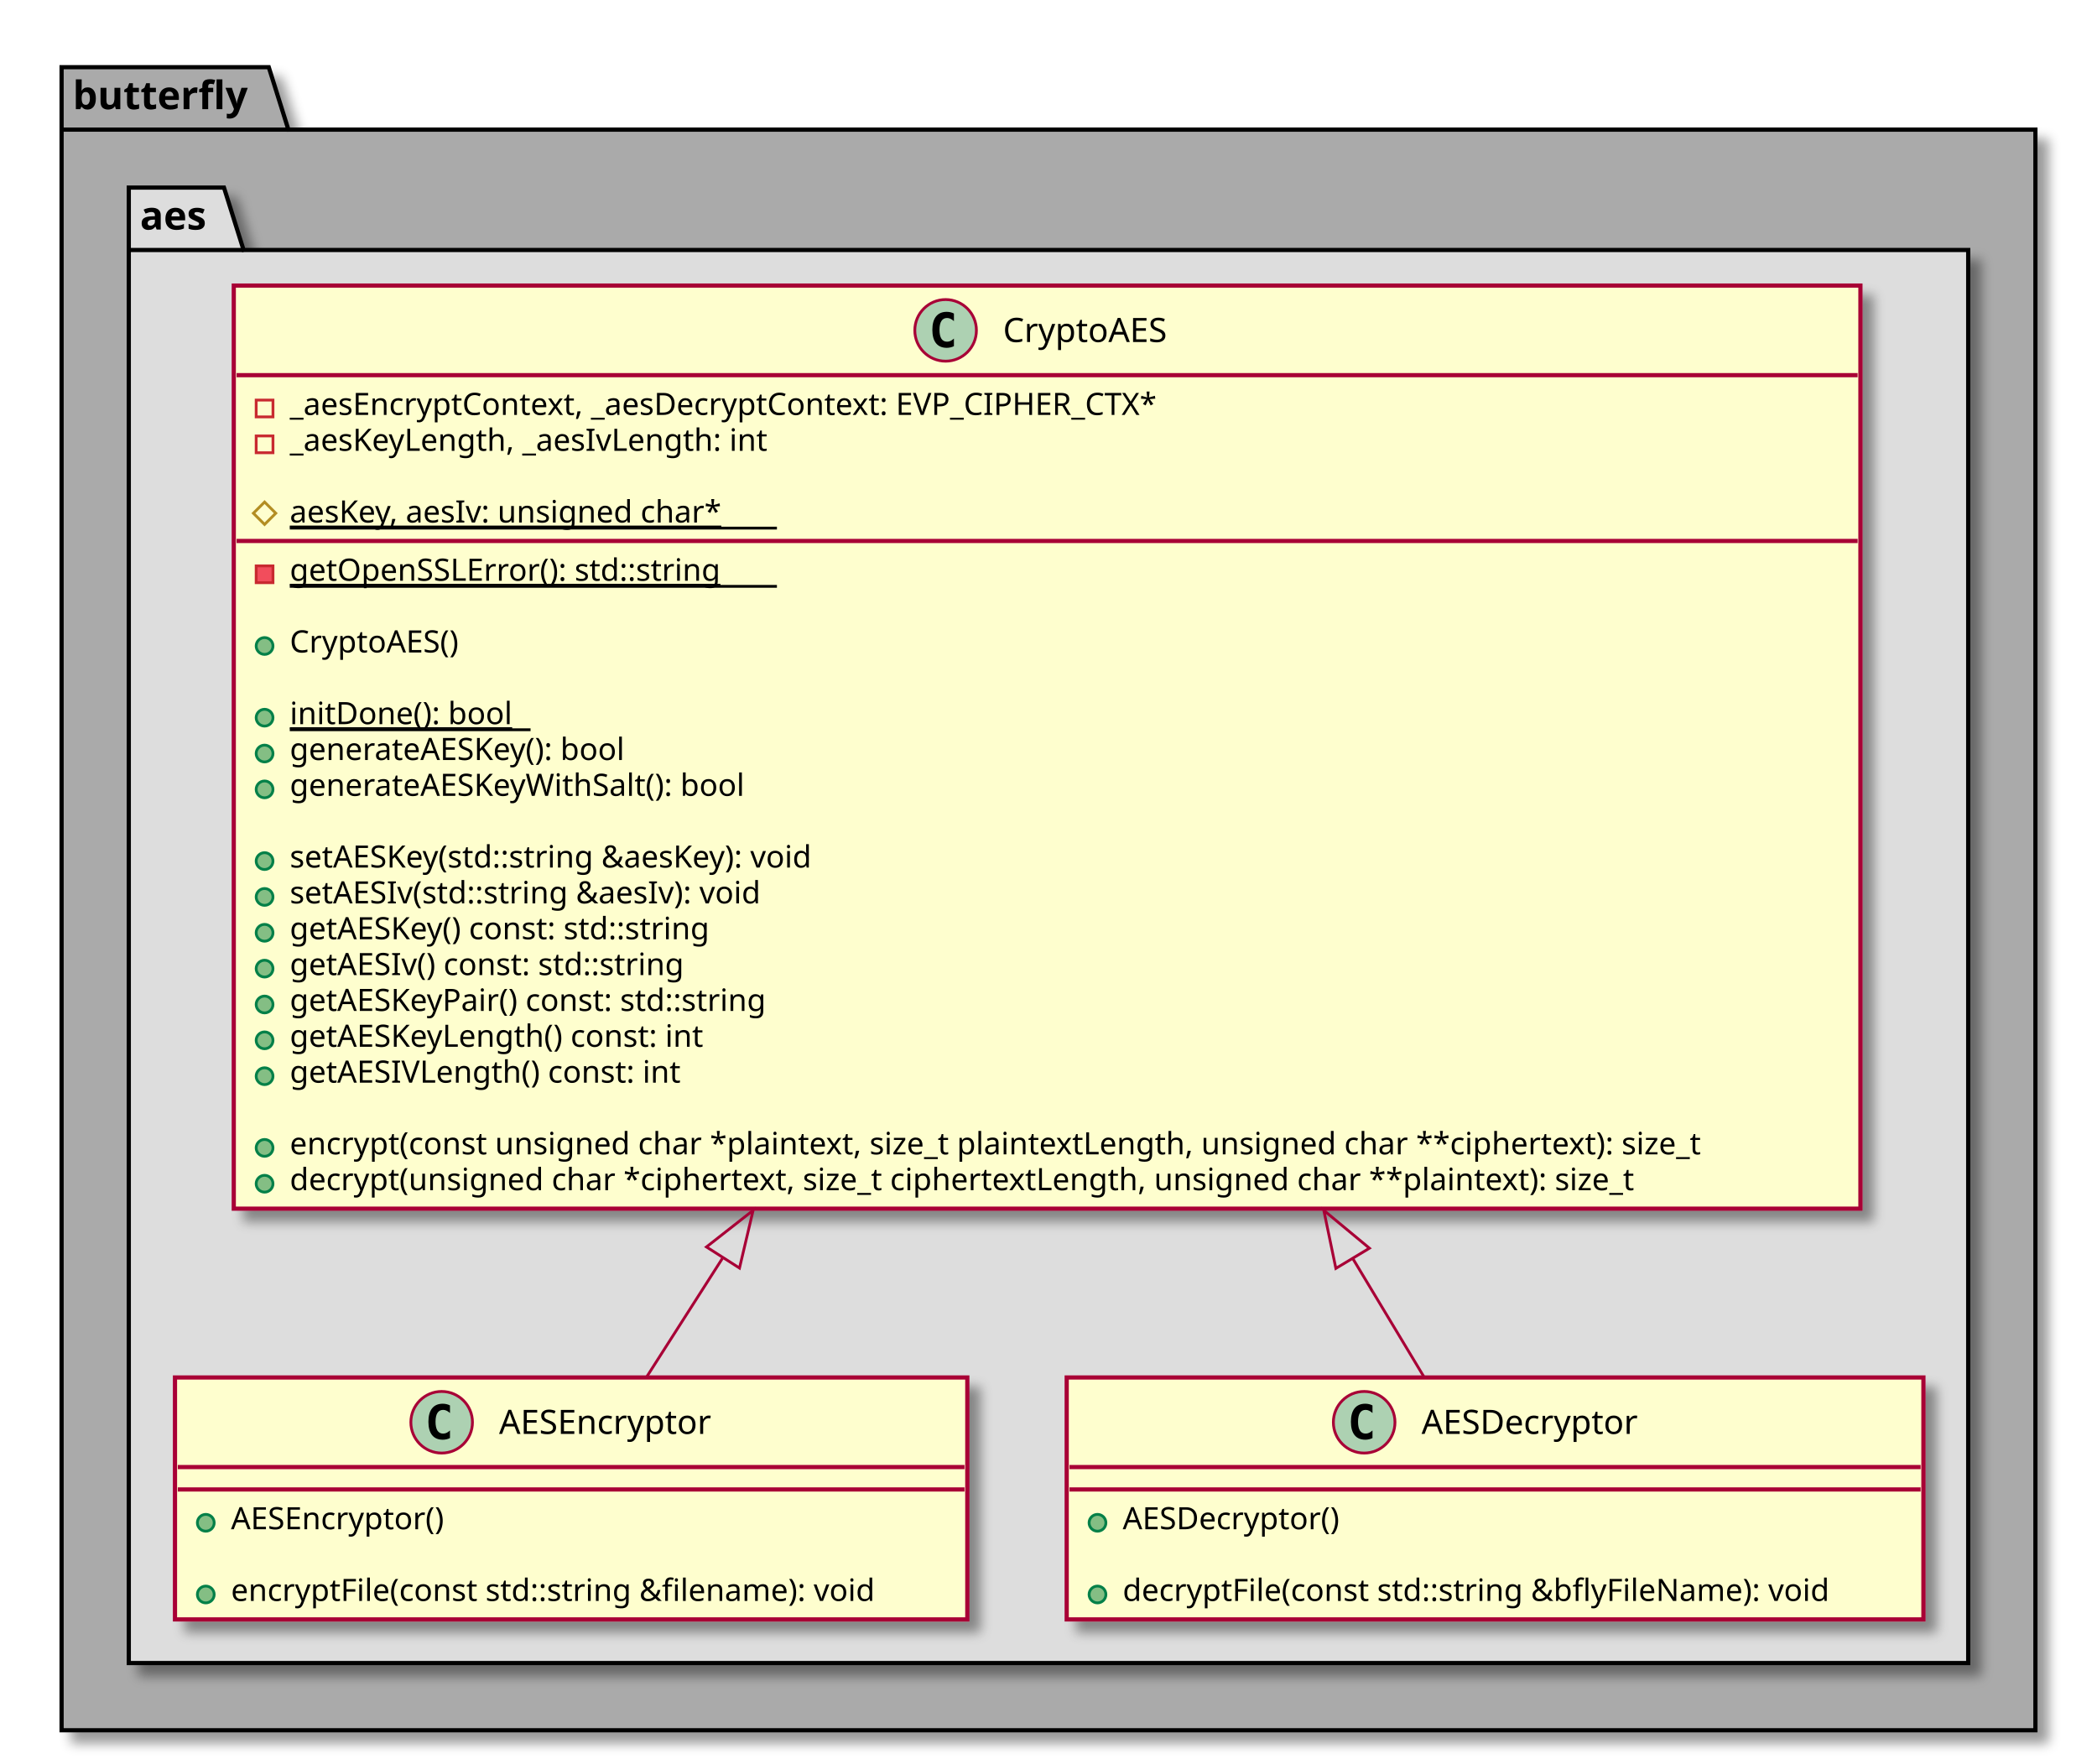
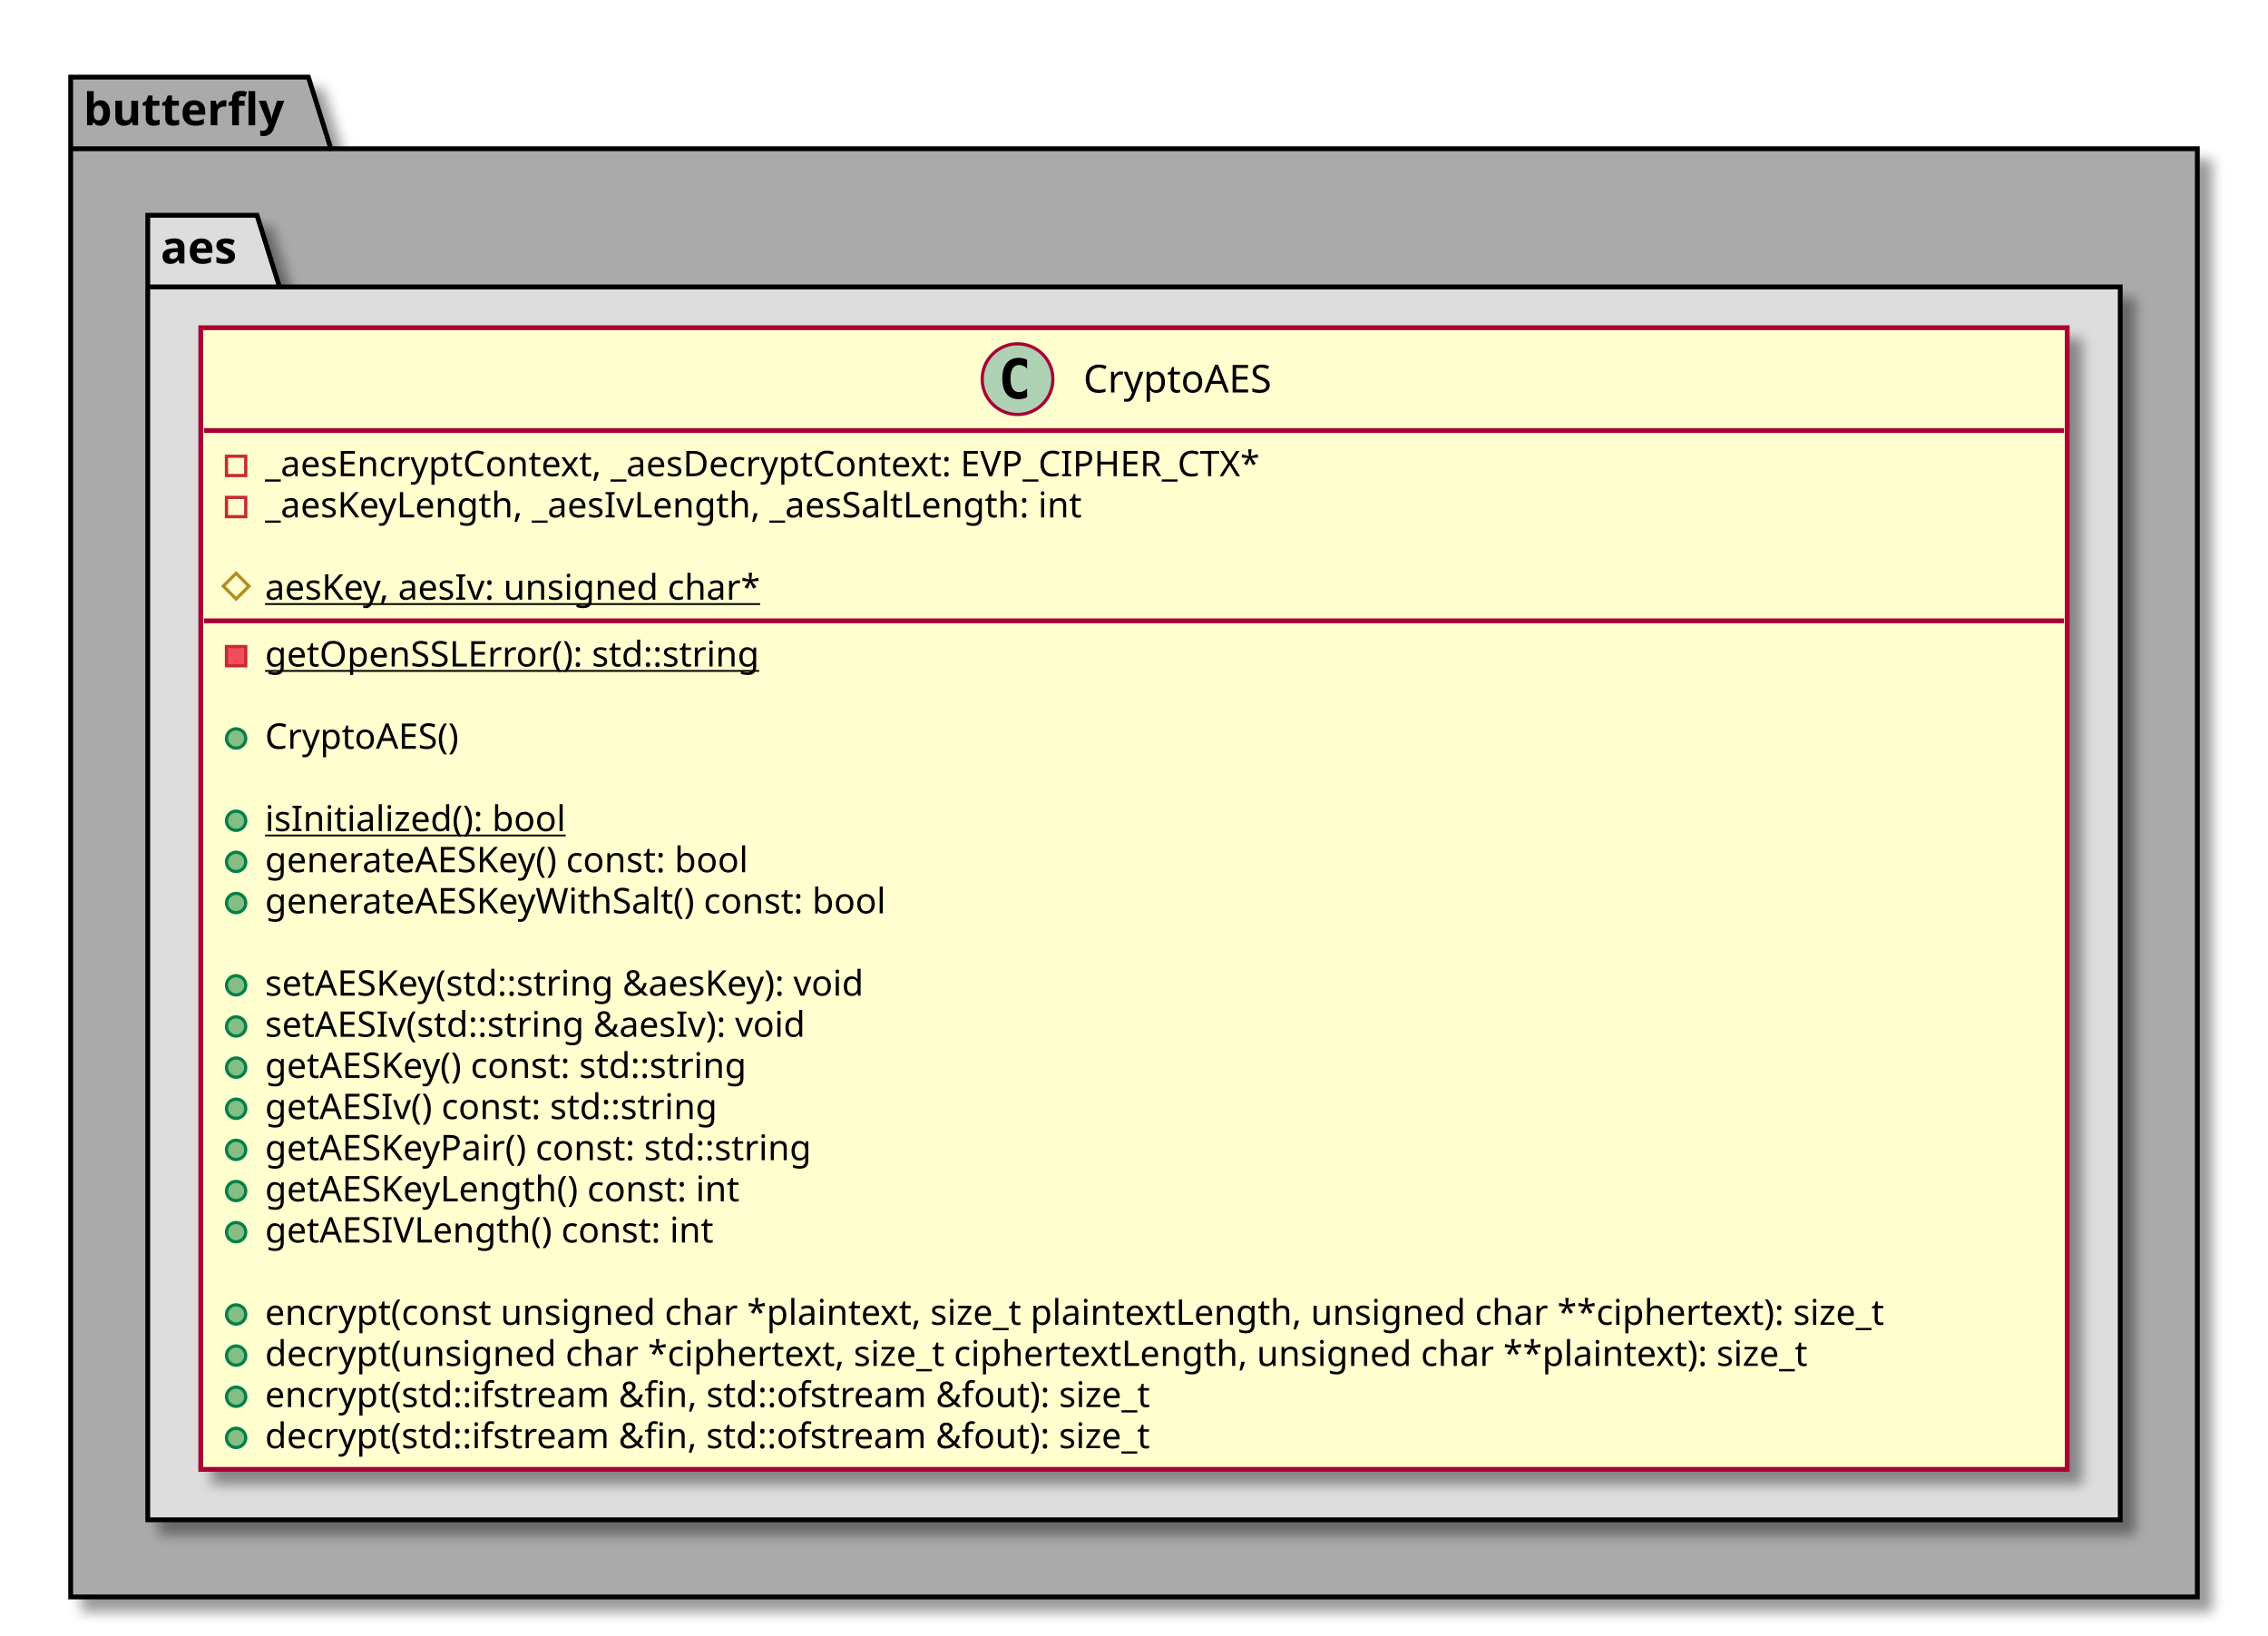
- <svg xmlns="http://www.w3.org/2000/svg" contentScriptType="application/ecmascript" contentStyleType="text/css" height="630px" preserveAspectRatio="none" style="width:749px;height:630px;" version="1.1" viewBox="0 0 749 630" width="749px" zoomAndPan="magnify">
+ <svg xmlns="http://www.w3.org/2000/svg" contentScriptType="application/ecmascript" contentStyleType="text/css" height="509px" preserveAspectRatio="none" style="width:706px;height:509px;" version="1.1" viewBox="0 0 706 509" width="706px" zoomAndPan="magnify">
  <defs>
-     <filter height="300%" id="fefdqwq4xc4ft" width="300%" x="-1" y="-1">
+     <filter height="300%" id="fhm76j652p1aj" width="300%" x="-1" y="-1">
      <feGaussianBlur result="blurOut" stdDeviation="2.0" />
      <feColorMatrix in="blurOut" result="blurOut2" type="matrix" values="0 0 0 0 0 0 0 0 0 0 0 0 0 0 0 0 0 0 .4 0" />
      <feOffset dx="4.0" dy="4.0" in="blurOut2" result="blurOut3" />
      <feBlend in="SourceGraphic" in2="blurOut3" mode="normal" />
    </filter>
  </defs>
  <g>
-     <polygon fill="#AAAAAA" filter="url(#fefdqwq4xc4ft)" points="22,24,96,24,103,46.297,727,46.297,727,618,22,618,22,24" style="stroke: #000000; stroke-width: 1.5;" />
+     <polygon fill="#AAAAAA" filter="url(#fhm76j652p1aj)" points="22,24,96,24,103,46.297,684,46.297,684,497,22,497,22,24" style="stroke: #000000; stroke-width: 1.5;" />
    <line style="stroke: #000000; stroke-width: 1.5;" x1="22" x2="103" y1="46.297" y2="46.297" />
    <text fill="#000000" font-family="sans-serif" font-size="14" font-weight="bold" lengthAdjust="spacingAndGlyphs" textLength="68" x="26" y="38.995">butterfly</text>
-     <polygon fill="#DDDDDD" filter="url(#fefdqwq4xc4ft)" points="46,67,80,67,87,89.297,703,89.297,703,594,46,594,46,67" style="stroke: #000000; stroke-width: 1.5;" />
+     <polygon fill="#DDDDDD" filter="url(#fhm76j652p1aj)" points="46,67,80,67,87,89.297,660,89.297,660,473,46,473,46,67" style="stroke: #000000; stroke-width: 1.5;" />
    <line style="stroke: #000000; stroke-width: 1.5;" x1="46" x2="87" y1="89.297" y2="89.297" />
    <text fill="#000000" font-family="sans-serif" font-size="14" font-weight="bold" lengthAdjust="spacingAndGlyphs" textLength="28" x="50" y="81.995">aes</text>
-     <rect fill="#FEFECE" filter="url(#fefdqwq4xc4ft)" height="329.703" id="CryptoAES" style="stroke: #A80036; stroke-width: 1.5;" width="581" x="83.5" y="102" />
-     <ellipse cx="337.75" cy="118" fill="#ADD1B2" rx="11" ry="11" style="stroke: #A80036; stroke-width: 1.0;" />
-     <path d="M340.719,123.641 Q340.141,123.938 339.5,124.078 Q338.859,124.234 338.156,124.234 Q335.656,124.234 334.328,122.594 Q333.016,120.938 333.016,117.812 Q333.016,114.688 334.328,113.031 Q335.656,111.375 338.156,111.375 Q338.859,111.375 339.5,111.531 Q340.156,111.688 340.719,111.984 L340.719,114.703 Q340.094,114.125 339.5,113.859 Q338.906,113.578 338.281,113.578 Q336.938,113.578 336.25,114.656 Q335.562,115.719 335.562,117.812 Q335.562,119.906 336.25,120.984 Q336.938,122.047 338.281,122.047 Q338.906,122.047 339.5,121.781 Q340.094,121.5 340.719,120.922 L340.719,123.641 Z " />
-     <text fill="#000000" font-family="sans-serif" font-size="12" lengthAdjust="spacingAndGlyphs" textLength="64" x="358.25" y="122.154">CryptoAES</text>
-     <line style="stroke: #A80036; stroke-width: 1.5;" x1="84.5" x2="663.5" y1="134" y2="134" />
-     <rect fill="none" height="6" style="stroke: #C82930; stroke-width: 1.0;" width="6" x="91.5" y="142.902" />
-     <text fill="#000000" font-family="sans-serif" font-size="11" lengthAdjust="spacingAndGlyphs" textLength="342" x="103.5" y="148.21">_aesEncryptContext, _aesDecryptContext: EVP_CIPHER_CTX*</text>
-     <rect fill="none" height="6" style="stroke: #C82930; stroke-width: 1.0;" width="6" x="91.5" y="155.707" />
-     <text fill="#000000" font-family="sans-serif" font-size="11" lengthAdjust="spacingAndGlyphs" textLength="189" x="103.5" y="161.015">_aesKeyLength, _aesIvLength: int</text>
-     <text fill="#000000" font-family="sans-serif" font-size="11" lengthAdjust="spacingAndGlyphs" textLength="0" x="107.5" y="173.82" />
-     <polygon fill="none" points="94.5,179.316,98.5,183.316,94.5,187.316,90.5,183.316" style="stroke: #B38D22; stroke-width: 1.0;" />
-     <text fill="#000000" font-family="sans-serif" font-size="11" lengthAdjust="spacingAndGlyphs" text-decoration="underline" textLength="174" x="103.5" y="186.625">aesKey, aesIv: unsigned char*</text>
-     <line style="stroke: #000000; stroke-width: 1.0;" x1="103.5" x2="277.5" y1="188.625" y2="188.625" />
-     <line style="stroke: #A80036; stroke-width: 1.5;" x1="84.5" x2="663.5" y1="193.219" y2="193.219" />
-     <rect fill="#F24D5C" height="6" style="stroke: #C82930; stroke-width: 1.0;" width="6" x="91.5" y="202.121" />
-     <text fill="#000000" font-family="sans-serif" font-size="11" lengthAdjust="spacingAndGlyphs" text-decoration="underline" textLength="174" x="103.5" y="207.429">getOpenSSLError(): std::string</text>
-     <line style="stroke: #000000; stroke-width: 1.0;" x1="103.5" x2="277.5" y1="209.429" y2="209.429" />
-     <text fill="#000000" font-family="sans-serif" font-size="11" lengthAdjust="spacingAndGlyphs" textLength="0" x="107.5" y="220.234" />
-     <ellipse cx="94.5" cy="230.731" fill="#84BE84" rx="3" ry="3" style="stroke: #038048; stroke-width: 1.0;" />
-     <text fill="#000000" font-family="sans-serif" font-size="11" lengthAdjust="spacingAndGlyphs" textLength="67" x="103.5" y="233.039">CryptoAES()</text>
-     <text fill="#000000" font-family="sans-serif" font-size="11" lengthAdjust="spacingAndGlyphs" textLength="0" x="107.5" y="245.843" />
-     <ellipse cx="94.5" cy="256.34" fill="#84BE84" rx="3" ry="3" style="stroke: #038048; stroke-width: 1.0;" />
-     <text fill="#000000" font-family="sans-serif" font-size="11" lengthAdjust="spacingAndGlyphs" text-decoration="underline" textLength="86" x="103.5" y="258.648">initDone(): bool</text>
-     <line style="stroke: #000000; stroke-width: 1.0;" x1="103.5" x2="189.5" y1="260.648" y2="260.648" />
-     <ellipse cx="94.5" cy="269.144" fill="#84BE84" rx="3" ry="3" style="stroke: #038048; stroke-width: 1.0;" />
-     <text fill="#000000" font-family="sans-serif" font-size="11" lengthAdjust="spacingAndGlyphs" textLength="133" x="103.5" y="271.453">generateAESKey(): bool</text>
-     <ellipse cx="94.5" cy="281.949" fill="#84BE84" rx="3" ry="3" style="stroke: #038048; stroke-width: 1.0;" />
-     <text fill="#000000" font-family="sans-serif" font-size="11" lengthAdjust="spacingAndGlyphs" textLength="178" x="103.5" y="284.257">generateAESKeyWithSalt(): bool</text>
-     <text fill="#000000" font-family="sans-serif" font-size="11" lengthAdjust="spacingAndGlyphs" textLength="0" x="107.5" y="297.062" />
-     <ellipse cx="94.5" cy="307.559" fill="#84BE84" rx="3" ry="3" style="stroke: #038048; stroke-width: 1.0;" />
-     <text fill="#000000" font-family="sans-serif" font-size="11" lengthAdjust="spacingAndGlyphs" textLength="213" x="103.5" y="309.867">setAESKey(std::string &amp;aesKey): void</text>
-     <ellipse cx="94.5" cy="320.363" fill="#84BE84" rx="3" ry="3" style="stroke: #038048; stroke-width: 1.0;" />
-     <text fill="#000000" font-family="sans-serif" font-size="11" lengthAdjust="spacingAndGlyphs" textLength="191" x="103.5" y="322.671">setAESIv(std::string &amp;aesIv): void</text>
-     <ellipse cx="94.5" cy="333.168" fill="#84BE84" rx="3" ry="3" style="stroke: #038048; stroke-width: 1.0;" />
-     <text fill="#000000" font-family="sans-serif" font-size="11" lengthAdjust="spacingAndGlyphs" textLength="170" x="103.5" y="335.476">getAESKey() const: std::string</text>
-     <ellipse cx="94.5" cy="345.973" fill="#84BE84" rx="3" ry="3" style="stroke: #038048; stroke-width: 1.0;" />
-     <text fill="#000000" font-family="sans-serif" font-size="11" lengthAdjust="spacingAndGlyphs" textLength="159" x="103.5" y="348.281">getAESIv() const: std::string</text>
-     <ellipse cx="94.5" cy="358.777" fill="#84BE84" rx="3" ry="3" style="stroke: #038048; stroke-width: 1.0;" />
-     <text fill="#000000" font-family="sans-serif" font-size="11" lengthAdjust="spacingAndGlyphs" textLength="192" x="103.5" y="361.085">getAESKeyPair() const: std::string</text>
-     <ellipse cx="94.5" cy="371.582" fill="#84BE84" rx="3" ry="3" style="stroke: #038048; stroke-width: 1.0;" />
-     <text fill="#000000" font-family="sans-serif" font-size="11" lengthAdjust="spacingAndGlyphs" textLength="163" x="103.5" y="373.89">getAESKeyLength() const: int</text>
-     <ellipse cx="94.5" cy="384.387" fill="#84BE84" rx="3" ry="3" style="stroke: #038048; stroke-width: 1.0;" />
-     <text fill="#000000" font-family="sans-serif" font-size="11" lengthAdjust="spacingAndGlyphs" textLength="153" x="103.5" y="386.695">getAESIVLength() const: int</text>
-     <text fill="#000000" font-family="sans-serif" font-size="11" lengthAdjust="spacingAndGlyphs" textLength="0" x="107.5" y="399.5" />
-     <ellipse cx="94.5" cy="409.996" fill="#84BE84" rx="3" ry="3" style="stroke: #038048; stroke-width: 1.0;" />
-     <text fill="#000000" font-family="sans-serif" font-size="11" lengthAdjust="spacingAndGlyphs" textLength="555" x="103.5" y="412.304">encrypt(const unsigned char *plaintext, size_t plaintextLength, unsigned char **ciphertext): size_t</text>
-     <ellipse cx="94.5" cy="422.801" fill="#84BE84" rx="3" ry="3" style="stroke: #038048; stroke-width: 1.0;" />
-     <text fill="#000000" font-family="sans-serif" font-size="11" lengthAdjust="spacingAndGlyphs" textLength="528" x="103.5" y="425.109">decrypt(unsigned char *ciphertext, size_t ciphertextLength, unsigned char **plaintext): size_t</text>
-     <rect fill="#FEFECE" filter="url(#fefdqwq4xc4ft)" height="86.414" id="AESEncryptor" style="stroke: #A80036; stroke-width: 1.5;" width="283" x="62.5" y="492" />
-     <ellipse cx="157.75" cy="508" fill="#ADD1B2" rx="11" ry="11" style="stroke: #A80036; stroke-width: 1.0;" />
-     <path d="M160.719,513.641 Q160.141,513.938 159.5,514.078 Q158.859,514.234 158.156,514.234 Q155.656,514.234 154.328,512.594 Q153.016,510.938 153.016,507.812 Q153.016,504.688 154.328,503.031 Q155.656,501.375 158.156,501.375 Q158.859,501.375 159.5,501.531 Q160.156,501.688 160.719,501.984 L160.719,504.703 Q160.094,504.125 159.5,503.859 Q158.906,503.578 158.281,503.578 Q156.938,503.578 156.25,504.656 Q155.562,505.719 155.562,507.812 Q155.562,509.906 156.25,510.984 Q156.938,512.047 158.281,512.047 Q158.906,512.047 159.5,511.781 Q160.094,511.5 160.719,510.922 L160.719,513.641 Z " />
-     <text fill="#000000" font-family="sans-serif" font-size="12" lengthAdjust="spacingAndGlyphs" textLength="84" x="178.25" y="512.154">AESEncryptor</text>
-     <line style="stroke: #A80036; stroke-width: 1.5;" x1="63.5" x2="344.5" y1="524" y2="524" />
-     <line style="stroke: #A80036; stroke-width: 1.5;" x1="63.5" x2="344.5" y1="532" y2="532" />
-     <ellipse cx="73.5" cy="543.902" fill="#84BE84" rx="3" ry="3" style="stroke: #038048; stroke-width: 1.0;" />
-     <text fill="#000000" font-family="sans-serif" font-size="11" lengthAdjust="spacingAndGlyphs" textLength="84" x="82.5" y="546.21">AESEncryptor()</text>
-     <text fill="#000000" font-family="sans-serif" font-size="11" lengthAdjust="spacingAndGlyphs" textLength="0" x="86.5" y="559.015" />
-     <ellipse cx="73.5" cy="569.512" fill="#84BE84" rx="3" ry="3" style="stroke: #038048; stroke-width: 1.0;" />
-     <text fill="#000000" font-family="sans-serif" font-size="11" lengthAdjust="spacingAndGlyphs" textLength="257" x="82.5" y="571.82">encryptFile(const std::string &amp;filename): void</text>
-     <rect fill="#FEFECE" filter="url(#fefdqwq4xc4ft)" height="86.414" id="AESDecryptor" style="stroke: #A80036; stroke-width: 1.5;" width="306" x="381" y="492" />
-     <ellipse cx="487.25" cy="508" fill="#ADD1B2" rx="11" ry="11" style="stroke: #A80036; stroke-width: 1.0;" />
-     <path d="M490.219,513.641 Q489.641,513.938 489,514.078 Q488.359,514.234 487.656,514.234 Q485.156,514.234 483.828,512.594 Q482.516,510.938 482.516,507.812 Q482.516,504.688 483.828,503.031 Q485.156,501.375 487.656,501.375 Q488.359,501.375 489,501.531 Q489.656,501.688 490.219,501.984 L490.219,504.703 Q489.594,504.125 489,503.859 Q488.406,503.578 487.781,503.578 Q486.438,503.578 485.75,504.656 Q485.062,505.719 485.062,507.812 Q485.062,509.906 485.75,510.984 Q486.438,512.047 487.781,512.047 Q488.406,512.047 489,511.781 Q489.594,511.5 490.219,510.922 L490.219,513.641 Z " />
-     <text fill="#000000" font-family="sans-serif" font-size="12" lengthAdjust="spacingAndGlyphs" textLength="85" x="507.75" y="512.154">AESDecryptor</text>
-     <line style="stroke: #A80036; stroke-width: 1.5;" x1="382" x2="686" y1="524" y2="524" />
-     <line style="stroke: #A80036; stroke-width: 1.5;" x1="382" x2="686" y1="532" y2="532" />
-     <ellipse cx="392" cy="543.902" fill="#84BE84" rx="3" ry="3" style="stroke: #038048; stroke-width: 1.0;" />
-     <text fill="#000000" font-family="sans-serif" font-size="11" lengthAdjust="spacingAndGlyphs" textLength="85" x="401" y="546.21">AESDecryptor()</text>
-     <text fill="#000000" font-family="sans-serif" font-size="11" lengthAdjust="spacingAndGlyphs" textLength="0" x="405" y="559.015" />
-     <ellipse cx="392" cy="569.512" fill="#84BE84" rx="3" ry="3" style="stroke: #038048; stroke-width: 1.0;" />
-     <text fill="#000000" font-family="sans-serif" font-size="11" lengthAdjust="spacingAndGlyphs" textLength="280" x="401" y="571.82">decryptFile(const std::string &amp;bflyFileName): void</text>
-     <path d="M258.01,449.49 C248.09,465.01 238.82,479.52 230.86,491.97 " fill="none" id="CryptoAES-AESEncryptor" style="stroke: #A80036; stroke-width: 1.0;" />
-     <polygon fill="none" points="252.33,445.38,269,432.3,264.13,452.92,252.33,445.38" style="stroke: #A80036; stroke-width: 1.0;" />
-     <path d="M483.17,449.49 C492.51,465.01 501.23,479.52 508.72,491.97 " fill="none" id="CryptoAES-AESDecryptor" style="stroke: #A80036; stroke-width: 1.0;" />
-     <polygon fill="none" points="477.14,453.04,472.83,432.3,489.13,445.83,477.14,453.04" style="stroke: #A80036; stroke-width: 1.0;" />
+     <rect fill="#FEFECE" filter="url(#fhm76j652p1aj)" height="355.312" id="CryptoAES" style="stroke: #A80036; stroke-width: 1.5;" width="581" x="62.5" y="102" />
+     <ellipse cx="316.75" cy="118" fill="#ADD1B2" rx="11" ry="11" style="stroke: #A80036; stroke-width: 1.0;" />
+     <path d="M319.719,123.641 Q319.141,123.938 318.5,124.078 Q317.859,124.234 317.156,124.234 Q314.656,124.234 313.328,122.594 Q312.016,120.938 312.016,117.812 Q312.016,114.688 313.328,113.031 Q314.656,111.375 317.156,111.375 Q317.859,111.375 318.5,111.531 Q319.156,111.688 319.719,111.984 L319.719,114.703 Q319.094,114.125 318.5,113.859 Q317.906,113.578 317.281,113.578 Q315.938,113.578 315.25,114.656 Q314.562,115.719 314.562,117.812 Q314.562,119.906 315.25,120.984 Q315.938,122.047 317.281,122.047 Q317.906,122.047 318.5,121.781 Q319.094,121.5 319.719,120.922 L319.719,123.641 Z " />
+     <text fill="#000000" font-family="sans-serif" font-size="12" lengthAdjust="spacingAndGlyphs" textLength="64" x="337.25" y="122.154">CryptoAES</text>
+     <line style="stroke: #A80036; stroke-width: 1.5;" x1="63.5" x2="642.5" y1="134" y2="134" />
+     <rect fill="none" height="6" style="stroke: #C82930; stroke-width: 1.0;" width="6" x="70.5" y="142" />
+     <text fill="#000000" font-family="sans-serif" font-size="11" lengthAdjust="spacingAndGlyphs" textLength="342" x="82.5" y="148.21">_aesEncryptContext, _aesDecryptContext: EVP_CIPHER_CTX*</text>
+     <rect fill="none" height="6" style="stroke: #C82930; stroke-width: 1.0;" width="6" x="70.5" y="154.805" />
+     <text fill="#000000" font-family="sans-serif" font-size="11" lengthAdjust="spacingAndGlyphs" textLength="284" x="82.5" y="161.015">_aesKeyLength, _aesIvLength, _aesSaltLength: int</text>
+     <text fill="#000000" font-family="sans-serif" font-size="11" lengthAdjust="spacingAndGlyphs" textLength="0" x="86.5" y="173.82" />
+     <polygon fill="none" points="73.5,178.414,77.5,182.414,73.5,186.414,69.5,182.414" style="stroke: #B38D22; stroke-width: 1.0;" />
+     <text fill="#000000" font-family="sans-serif" font-size="11" lengthAdjust="spacingAndGlyphs" text-decoration="underline" textLength="174" x="82.5" y="186.625">aesKey, aesIv: unsigned char*</text>
+     <line style="stroke: #A80036; stroke-width: 1.5;" x1="63.5" x2="642.5" y1="193.219" y2="193.219" />
+     <rect fill="#F24D5C" height="6" style="stroke: #C82930; stroke-width: 1.0;" width="6" x="70.5" y="201.219" />
+     <text fill="#000000" font-family="sans-serif" font-size="11" lengthAdjust="spacingAndGlyphs" text-decoration="underline" textLength="174" x="82.5" y="207.429">getOpenSSLError(): std::string</text>
+     <text fill="#000000" font-family="sans-serif" font-size="11" lengthAdjust="spacingAndGlyphs" textLength="0" x="86.5" y="220.234" />
+     <ellipse cx="73.5" cy="229.828" fill="#84BE84" rx="3" ry="3" style="stroke: #038048; stroke-width: 1.0;" />
+     <text fill="#000000" font-family="sans-serif" font-size="11" lengthAdjust="spacingAndGlyphs" textLength="67" x="82.5" y="233.039">CryptoAES()</text>
+     <text fill="#000000" font-family="sans-serif" font-size="11" lengthAdjust="spacingAndGlyphs" textLength="0" x="86.5" y="245.843" />
+     <ellipse cx="73.5" cy="255.438" fill="#84BE84" rx="3" ry="3" style="stroke: #038048; stroke-width: 1.0;" />
+     <text fill="#000000" font-family="sans-serif" font-size="11" lengthAdjust="spacingAndGlyphs" text-decoration="underline" textLength="102" x="82.5" y="258.648">isInitialized(): bool</text>
+     <ellipse cx="73.5" cy="268.242" fill="#84BE84" rx="3" ry="3" style="stroke: #038048; stroke-width: 1.0;" />
+     <text fill="#000000" font-family="sans-serif" font-size="11" lengthAdjust="spacingAndGlyphs" textLength="168" x="82.5" y="271.453">generateAESKey() const: bool</text>
+     <ellipse cx="73.5" cy="281.047" fill="#84BE84" rx="3" ry="3" style="stroke: #038048; stroke-width: 1.0;" />
+     <text fill="#000000" font-family="sans-serif" font-size="11" lengthAdjust="spacingAndGlyphs" textLength="213" x="82.5" y="284.257">generateAESKeyWithSalt() const: bool</text>
+     <text fill="#000000" font-family="sans-serif" font-size="11" lengthAdjust="spacingAndGlyphs" textLength="0" x="86.5" y="297.062" />
+     <ellipse cx="73.5" cy="306.656" fill="#84BE84" rx="3" ry="3" style="stroke: #038048; stroke-width: 1.0;" />
+     <text fill="#000000" font-family="sans-serif" font-size="11" lengthAdjust="spacingAndGlyphs" textLength="213" x="82.5" y="309.867">setAESKey(std::string &amp;aesKey): void</text>
+     <ellipse cx="73.5" cy="319.461" fill="#84BE84" rx="3" ry="3" style="stroke: #038048; stroke-width: 1.0;" />
+     <text fill="#000000" font-family="sans-serif" font-size="11" lengthAdjust="spacingAndGlyphs" textLength="191" x="82.5" y="322.671">setAESIv(std::string &amp;aesIv): void</text>
+     <ellipse cx="73.5" cy="332.266" fill="#84BE84" rx="3" ry="3" style="stroke: #038048; stroke-width: 1.0;" />
+     <text fill="#000000" font-family="sans-serif" font-size="11" lengthAdjust="spacingAndGlyphs" textLength="170" x="82.5" y="335.476">getAESKey() const: std::string</text>
+     <ellipse cx="73.5" cy="345.07" fill="#84BE84" rx="3" ry="3" style="stroke: #038048; stroke-width: 1.0;" />
+     <text fill="#000000" font-family="sans-serif" font-size="11" lengthAdjust="spacingAndGlyphs" textLength="159" x="82.5" y="348.281">getAESIv() const: std::string</text>
+     <ellipse cx="73.5" cy="357.875" fill="#84BE84" rx="3" ry="3" style="stroke: #038048; stroke-width: 1.0;" />
+     <text fill="#000000" font-family="sans-serif" font-size="11" lengthAdjust="spacingAndGlyphs" textLength="192" x="82.5" y="361.085">getAESKeyPair() const: std::string</text>
+     <ellipse cx="73.5" cy="370.68" fill="#84BE84" rx="3" ry="3" style="stroke: #038048; stroke-width: 1.0;" />
+     <text fill="#000000" font-family="sans-serif" font-size="11" lengthAdjust="spacingAndGlyphs" textLength="163" x="82.5" y="373.89">getAESKeyLength() const: int</text>
+     <ellipse cx="73.5" cy="383.484" fill="#84BE84" rx="3" ry="3" style="stroke: #038048; stroke-width: 1.0;" />
+     <text fill="#000000" font-family="sans-serif" font-size="11" lengthAdjust="spacingAndGlyphs" textLength="153" x="82.5" y="386.695">getAESIVLength() const: int</text>
+     <text fill="#000000" font-family="sans-serif" font-size="11" lengthAdjust="spacingAndGlyphs" textLength="0" x="86.5" y="399.5" />
+     <ellipse cx="73.5" cy="409.094" fill="#84BE84" rx="3" ry="3" style="stroke: #038048; stroke-width: 1.0;" />
+     <text fill="#000000" font-family="sans-serif" font-size="11" lengthAdjust="spacingAndGlyphs" textLength="555" x="82.5" y="412.304">encrypt(const unsigned char *plaintext, size_t plaintextLength, unsigned char **ciphertext): size_t</text>
+     <ellipse cx="73.5" cy="421.898" fill="#84BE84" rx="3" ry="3" style="stroke: #038048; stroke-width: 1.0;" />
+     <text fill="#000000" font-family="sans-serif" font-size="11" lengthAdjust="spacingAndGlyphs" textLength="528" x="82.5" y="425.109">decrypt(unsigned char *ciphertext, size_t ciphertextLength, unsigned char **plaintext): size_t</text>
+     <ellipse cx="73.5" cy="434.703" fill="#84BE84" rx="3" ry="3" style="stroke: #038048; stroke-width: 1.0;" />
+     <text fill="#000000" font-family="sans-serif" font-size="11" lengthAdjust="spacingAndGlyphs" textLength="314" x="82.5" y="437.914">encrypt(std::ifstream &amp;fin, std::ofstream &amp;fout): size_t</text>
+     <ellipse cx="73.5" cy="447.508" fill="#84BE84" rx="3" ry="3" style="stroke: #038048; stroke-width: 1.0;" />
+     <text fill="#000000" font-family="sans-serif" font-size="11" lengthAdjust="spacingAndGlyphs" textLength="314" x="82.5" y="450.718">decrypt(std::ifstream &amp;fin, std::ofstream &amp;fout): size_t</text>
  </g>
</svg>
